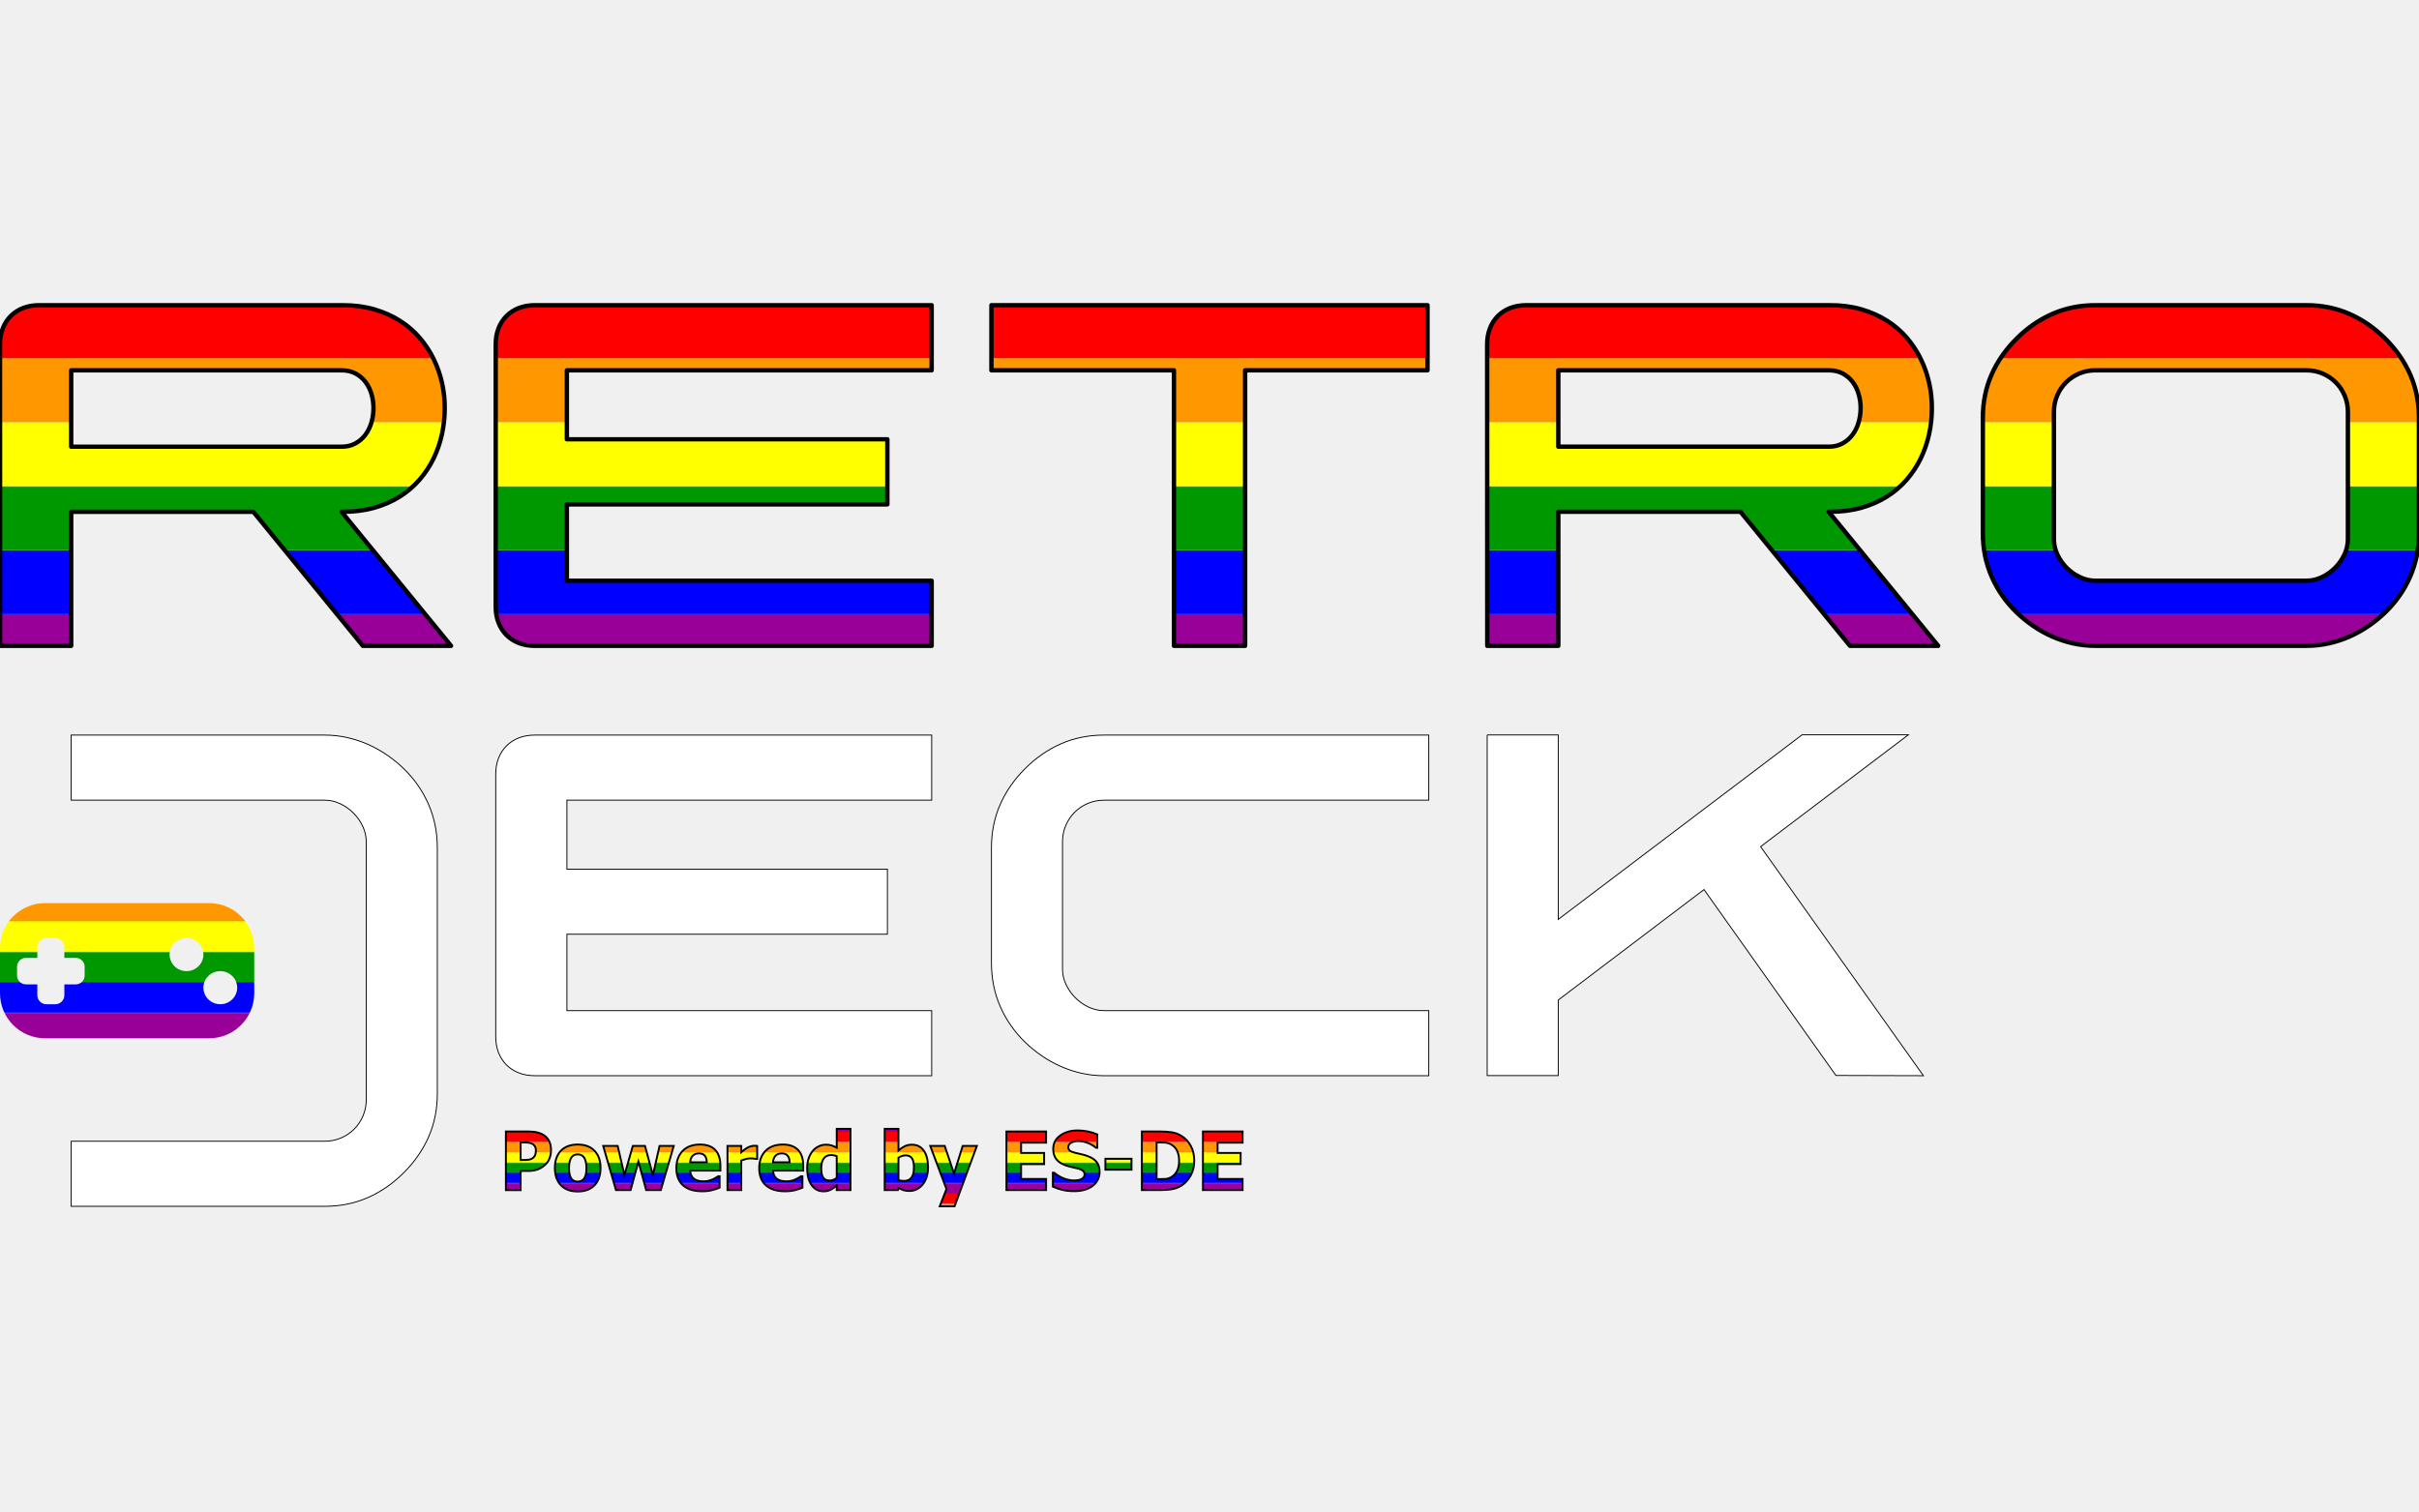
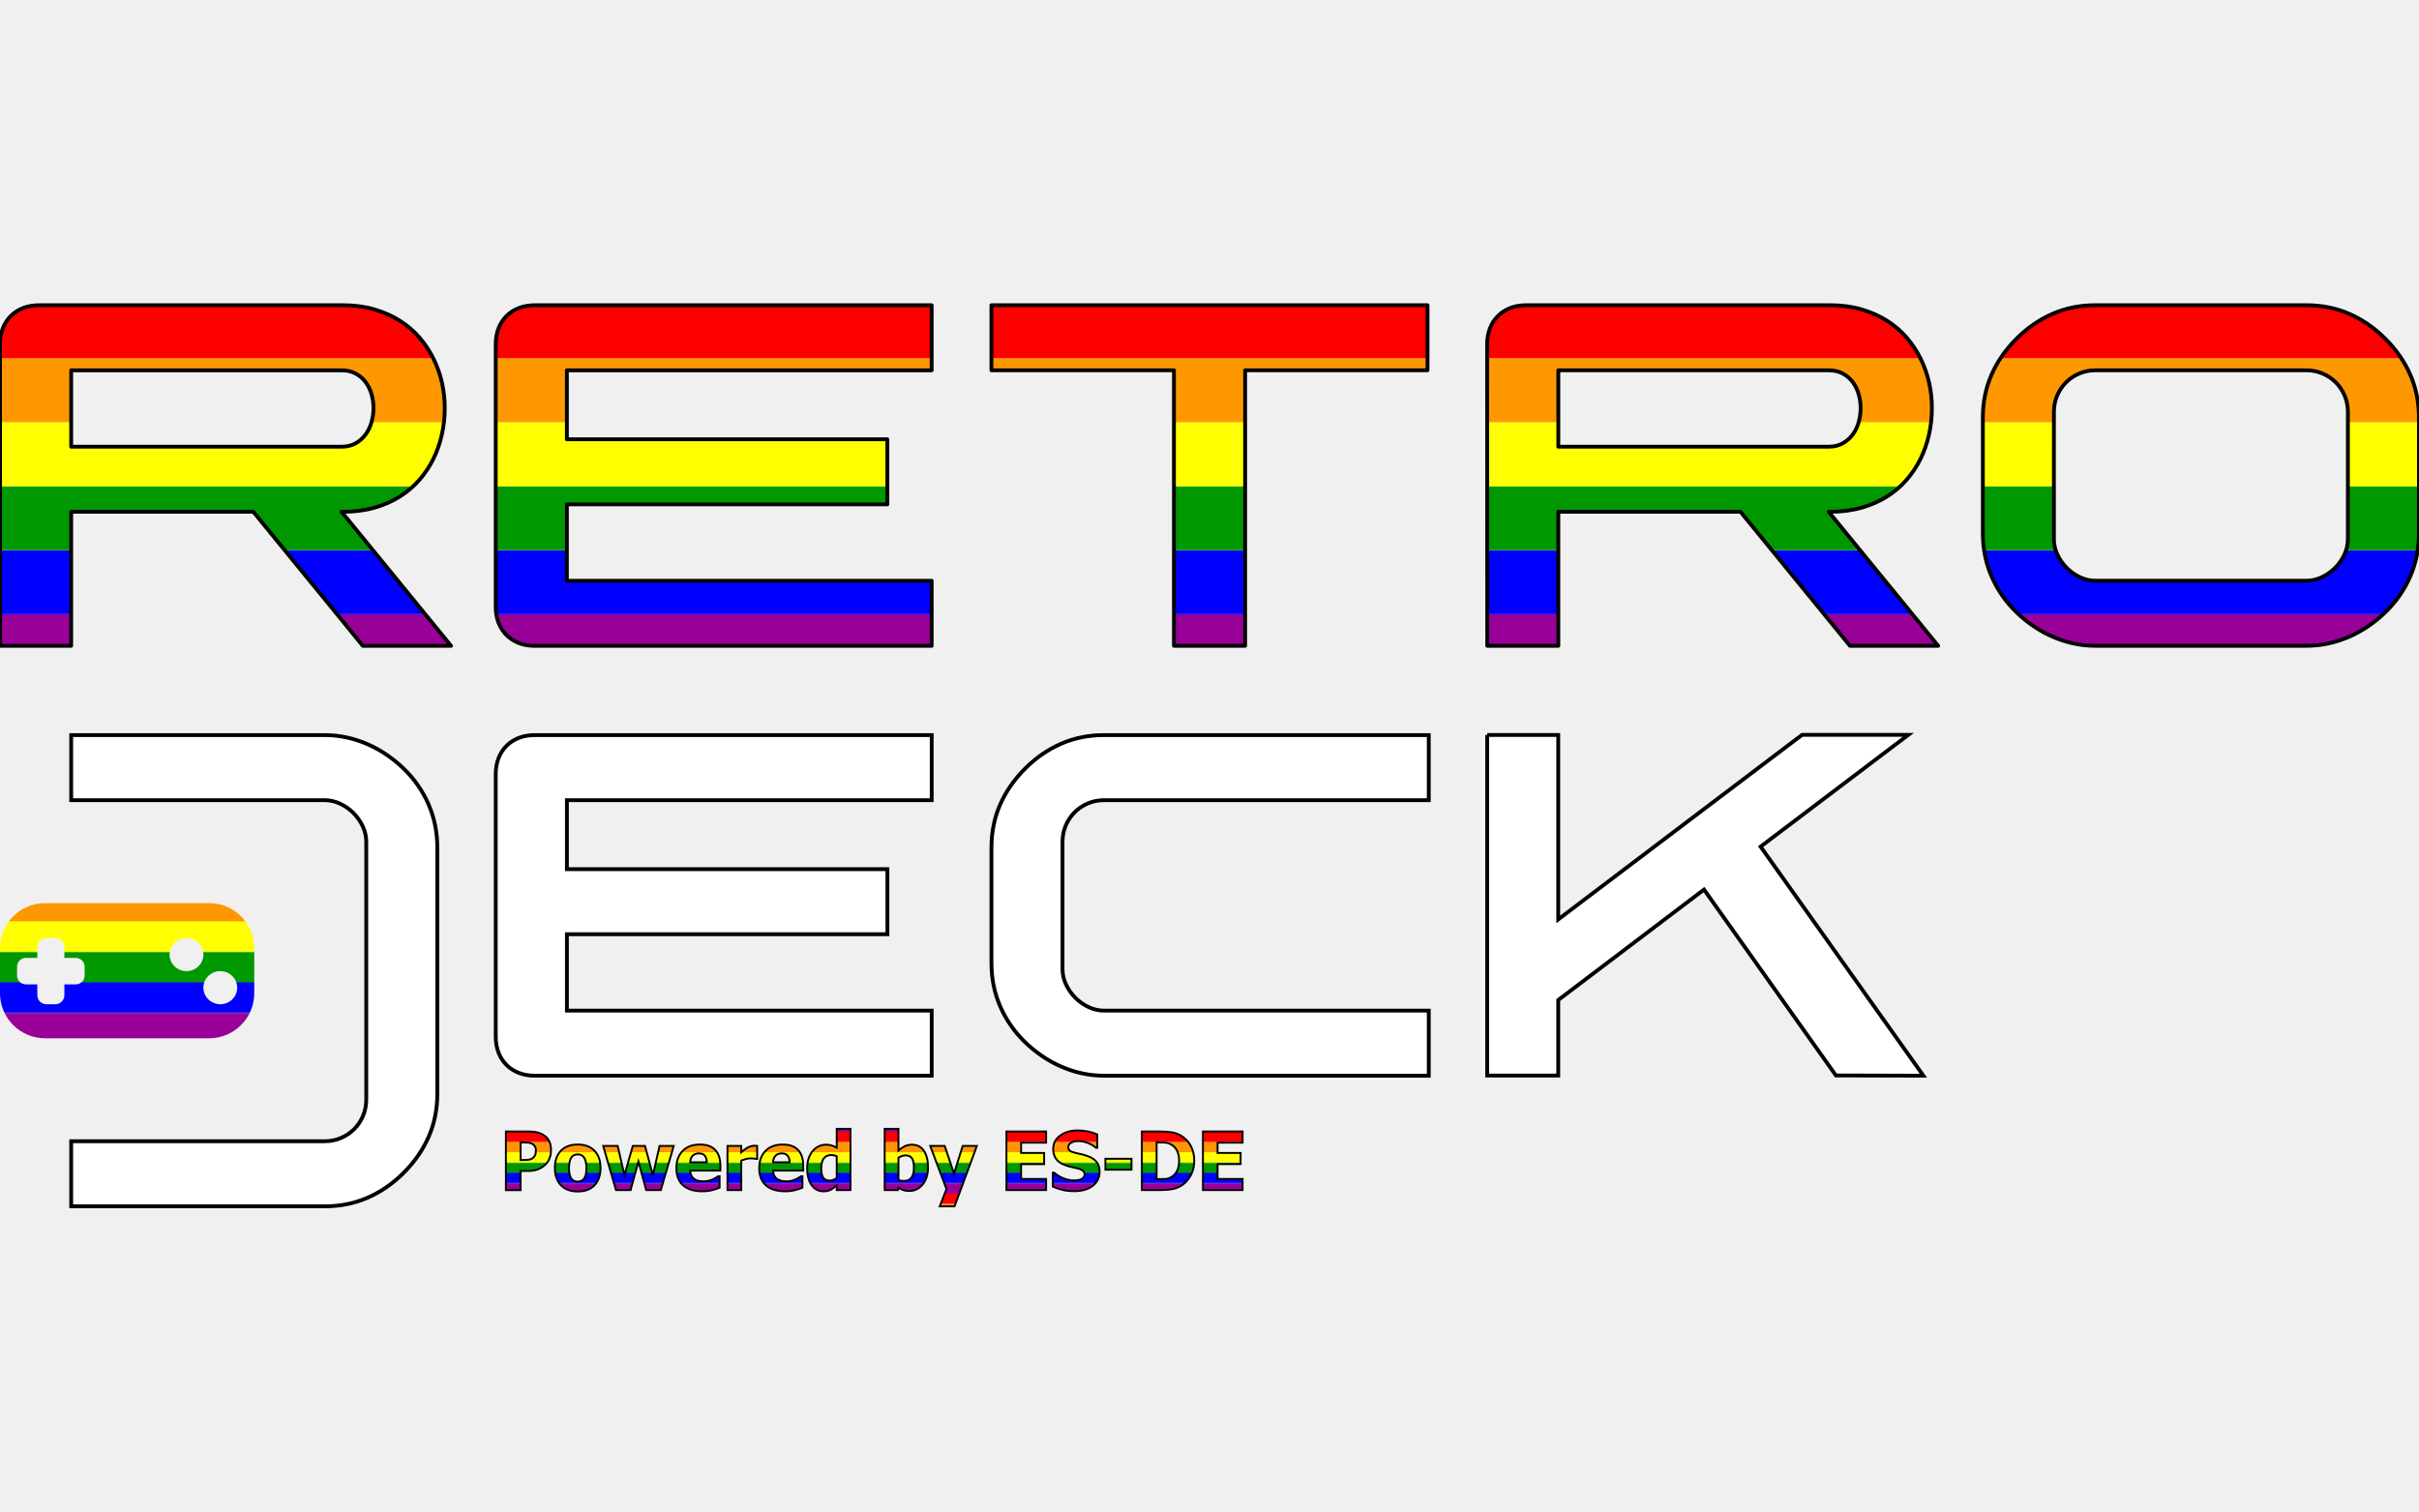
<svg xmlns="http://www.w3.org/2000/svg" xmlns:xlink="http://www.w3.org/1999/xlink" id="svg29" version="1.1" viewBox="0 0 1280 800" xml:space="preserve">
  <defs id="defs33">
    <pattern xlink:href="#pattern12103" id="pattern13657" patternTransform="matrix(0.362194,0,0,0.1609247,252.7877,598.9566)" />
    <pattern xlink:href="#pattern12103" id="pattern12124" patternTransform="rotate(1.1575076e-4,-114245660,-6200488.9)" />
    <linearGradient id="linearGradient8947" x1="44.404" x2="1324.4" y1="472.79" y2="472.79" gradientUnits="userSpaceOnUse">
      <stop id="stop8941" stop-color="#c957e6" offset="0" />
      <stop id="stop8943" stop-color="#1a9fff" offset="1" />
    </linearGradient>
    <pattern patternUnits="userSpaceOnUse" width="1279.94" height="203.315" patternTransform="translate(0.03222386,155.7187)" id="pattern12103">
      <g id="g11731" transform="scale(2.006804,0.4781686)" style="stroke-width:1.021">
        <rect id="rect8806" style="fill:#980098;stroke-width:1.021" height="70.866" width="637.8" y="354.33" x="1.2495e-05" />
        <rect id="rect8807" style="fill:#0000ff;stroke-width:1.021" height="70.866" width="637.8" y="283.46" x="1.2495e-05" />
        <rect id="rect9429" style="fill:#009800;stroke-width:1.021" height="70.866" width="637.8" y="212.6" x="1.2495e-05" />
        <rect id="rect10051" style="fill:#ffff00;stroke-width:1.021" height="70.866" width="637.8" y="141.73" x="1.2495e-05" />
        <rect id="rect10673" style="fill:#ff9800;stroke-width:1.021" height="70.866" width="637.8" y="70.866" x="0" />
        <rect id="rect11295" style="fill:#ff0000;stroke-width:1.021" height="70.866" width="637.8" y="0" x="1.2495e-05" />
      </g>
    </pattern>
  </defs>
  <linearGradient id="_Linear1" x2="1" gradientTransform="matrix(282.08 0 0 150 0 75)" gradientUnits="userSpaceOnUse">
    <stop id="stop2" stop-color="#c957e6" offset="0" />
    <stop id="stop4" stop-color="#c957e6" offset=".01" />
    <stop id="stop6" stop-color="#1a9fff" offset=".9" />
    <stop id="stop8" stop-color="#1a9fff" offset="1" />
  </linearGradient>
-   <g id="DECK" transform="matrix(.47693 0 0 .47693 1.1014e-13 161.54)" style="stroke:#000000;stroke-opacity:1">
-     <path id="path20" d="m1650 476.92h78.84v204.66l270.54-204.8h117.86l-163.89 124.06 180.62 254.2-97.06-0.27-146.34-206.28-161.73 122.58v83.835h-78.84v-378zm-512.74 37.395c12.06-12.06 25.4-21.285 40.03-27.675 14.62-6.39 30.53-9.585 47.72-9.585h360.18v72.225h-360.18c-6.39 0-12.4 1.192-18.02 3.577-5.63 2.385-10.53 5.67-14.72 9.855-4.18 4.185-7.47 9.09-9.85 14.715-2.39 5.625-3.58 11.633-3.58 18.023v141.21c0 5.94 1.3 11.677 3.92 17.212 2.61 5.535 6.05 10.44 10.32 14.715 4.28 4.275 9.18 7.718 14.72 10.328 5.53 2.61 11.27 3.915 17.21 3.915h360.18v72.225h-360.18c-8.55 0-16.85-0.9-24.91-2.7-8.05-1.8-15.79-4.343-23.22-7.628-7.42-3.285-14.47-7.222-21.12-11.812-6.66-4.59-12.83-9.63-18.5-15.12-11.79-11.43-20.95-24.593-27.47-39.488-6.53-14.895-9.79-30.982-9.79-48.262v-127.98c0-17.28 3.19-33.21 9.59-47.79 6.39-14.58 15.61-27.9 27.67-39.96zm-587.26 297.4v-291.33c0-6.48 1.035-12.375 3.105-17.685s5.018-9.878 8.842-13.703c3.826-3.825 8.393-6.772 13.703-8.842s11.205-3.105 17.685-3.105h440.36v72.225h-404.72v76.545h355.59v72.225h-355.59v84.78h404.72v72.225h-440.36c-6.48 0-12.375-1.035-17.685-3.105s-9.877-5.018-13.703-8.843c-3.824-3.825-6.772-8.392-8.842-13.702s-3.105-11.205-3.105-17.685zm-102.07 151.02c-12.06 12.06-25.403 21.285-40.028 27.675s-30.532 9.585-47.722 9.585h-281.2v-72.225h281.2c6.39 0 12.397-1.192 18.022-3.578 5.625-2.384 10.53-5.67 14.715-9.855s7.47-9.089 9.855-14.715c2.385-5.624 3.578-11.632 3.578-18.022v-286.15c0-5.94-1.305-11.678-3.915-17.213s-6.053-10.44-10.328-14.715-9.18-7.717-14.715-10.327-11.272-3.915-17.212-3.915h-281.2v-72.225h281.2c8.55 0 16.852 0.9 24.907 2.7s15.795 4.342 23.22 7.627 14.468 7.223 21.128 11.813 12.825 9.63 18.495 15.12c11.79 11.43 20.947 24.592 27.472 39.487s9.788 30.983 9.788 48.263v272.92c0 17.28-3.195 33.21-9.585 47.79s-15.615 27.9-27.675 39.96z" fill="#fff" style="stroke:#000000;stroke-opacity:1" />
+   <g id="DECK" transform="matrix(.47693 0 0 .47693 1.1014e-13 161.54)" style="stroke:#000000;stroke-opacity:1;stroke-width:4.244;stroke-dasharray:none">
+     <path id="path20" d="m1650 476.92h78.84v204.66l270.54-204.8h117.86l-163.89 124.06 180.62 254.2-97.06-0.27-146.34-206.28-161.73 122.58v83.835h-78.84v-378zm-512.74 37.395c12.06-12.06 25.4-21.285 40.03-27.675 14.62-6.39 30.53-9.585 47.72-9.585h360.18v72.225h-360.18c-6.39 0-12.4 1.192-18.02 3.577-5.63 2.385-10.53 5.67-14.72 9.855-4.18 4.185-7.47 9.09-9.85 14.715-2.39 5.625-3.58 11.633-3.58 18.023v141.21c0 5.94 1.3 11.677 3.92 17.212 2.61 5.535 6.05 10.44 10.32 14.715 4.28 4.275 9.18 7.718 14.72 10.328 5.53 2.61 11.27 3.915 17.21 3.915h360.18v72.225h-360.18c-8.55 0-16.85-0.9-24.91-2.7-8.05-1.8-15.79-4.343-23.22-7.628-7.42-3.285-14.47-7.222-21.12-11.812-6.66-4.59-12.83-9.63-18.5-15.12-11.79-11.43-20.95-24.593-27.47-39.488-6.53-14.895-9.79-30.982-9.79-48.262v-127.98c0-17.28 3.19-33.21 9.59-47.79 6.39-14.58 15.61-27.9 27.67-39.96zm-587.26 297.4v-291.33c0-6.48 1.035-12.375 3.105-17.685s5.018-9.878 8.842-13.703c3.826-3.825 8.393-6.772 13.703-8.842s11.205-3.105 17.685-3.105h440.36v72.225h-404.72v76.545h355.59v72.225h-355.59v84.78h404.72v72.225h-440.36c-6.48 0-12.375-1.035-17.685-3.105s-9.877-5.018-13.703-8.843c-3.824-3.825-6.772-8.392-8.842-13.702s-3.105-11.205-3.105-17.685zm-102.07 151.02c-12.06 12.06-25.403 21.285-40.028 27.675s-30.532 9.585-47.722 9.585h-281.2v-72.225h281.2c6.39 0 12.397-1.192 18.022-3.578 5.625-2.384 10.53-5.67 14.715-9.855s7.47-9.089 9.855-14.715c2.385-5.624 3.578-11.632 3.578-18.022v-286.15c0-5.94-1.305-11.678-3.915-17.213s-6.053-10.44-10.328-14.715-9.18-7.717-14.715-10.327-11.272-3.915-17.212-3.915h-281.2v-72.225h281.2c8.55 0 16.852 0.9 24.907 2.7s15.795 4.342 23.22 7.627 14.468 7.223 21.128 11.813 12.825 9.63 18.495 15.12c11.79 11.43 20.947 24.592 27.472 39.487s9.788 30.983 9.788 48.263v272.92c0 17.28-3.195 33.21-9.585 47.79s-15.615 27.9-27.675 39.96z" fill="#fff" style="stroke:#000000;stroke-opacity:1;stroke-width:4.244;stroke-dasharray:none" />
  </g>
  <g id="Gamepad" transform="matrix(.47693 0 0 .47693 1.1098e-13 477.99)">
    <path id="path23" d="m282.08 100c0 27.596-22.404 50-50 50h-182.08c-27.596 0-50-22.404-50-50v-50c0-27.596 22.404-50 50-50h182.08c27.596 0 50 22.404 50 50zm-240.67-39.201h-12.702c-5.406 0-9.794 4.389-9.794 9.794v9.794c0 5.405 4.388 9.793 9.794 9.793h12.702v12.036c0 5.519 4.481 10 10 10h10c5.52 0 10-4.481 10-10v-12.036h12.71c5.406 0 9.794-4.388 9.794-9.793v-9.794c0-5.405-4.388-9.794-9.794-9.794h-12.71v-12.036c0-5.519-4.48-10-10-10h-10c-5.519 0-10 4.481-10 10zm146.75-3.672c0 10.134 8.402 18.363 18.75 18.363s18.75-8.229 18.75-18.363c0-10.135-8.402-18.364-18.75-18.364s-18.75 8.229-18.75 18.364zm37.5 36.726c0 10.135 8.402 18.363 18.75 18.363s18.75-8.228 18.75-18.363-8.402-18.363-18.75-18.363-18.75 8.228-18.75 18.363z" fill="url(#_Linear1)" style="fill:url(#pattern12103);fill-opacity:1.0" />
  </g>
-   <g id="RETRO" transform="matrix(.47693 0 0 .47693 1.1014e-13 161.54)" style="stroke:#000000;stroke-opacity:1">
-     <g id="text750" transform="matrix(2.0967,0,0,2.0967,-93.103,-496.13)" fill="#008000" stroke-linecap="round" stroke-linejoin="round" stroke-width="2.315" style="white-space:pre;shape-inside:url(#rect752);fill:url(#pattern12124);fill-opacity:1;paint-order:fill markers stroke;stroke:#000000;stroke-opacity:1" aria-label="Powered by ES-DE Frontend">
-       <path id="path8936" d="m 1111.411,399.129 c -5.623,-5.451 -9.992,-11.729 -13.101,-18.833 -3.114,-7.104 -4.669,-14.776 -4.669,-23.018 v -61.037 c 0,-8.241 1.526,-15.839 4.574,-22.792 3.043,-6.954 7.445,-13.306 13.197,-19.058 5.752,-5.752 12.114,-10.151 19.092,-13.199 6.973,-3.048 14.561,-4.571 22.759,-4.571 h 111.52 c 8.198,0 15.786,1.524 22.759,4.571 6.978,3.048 13.34,7.447 19.092,13.199 5.752,5.752 10.154,12.104 13.201,19.058 3.043,6.954 4.569,14.551 4.569,22.792 v 61.037 c 0,8.241 -1.555,15.914 -4.669,23.018 -3.11,7.104 -7.478,13.382 -13.101,18.833 -2.704,2.618 -5.647,5.022 -8.818,7.211 -3.176,2.189 -6.539,4.067 -10.078,5.633 -3.544,1.567 -7.235,2.78 -11.074,3.638 -3.844,0.858 -7.803,1.288 -11.88,1.288 h -111.52 c -4.078,0 -8.036,-0.429 -11.88,-1.288 -3.839,-0.858 -7.531,-2.071 -11.074,-3.638 -3.539,-1.567 -6.901,-3.444 -10.073,-5.633 -3.176,-2.189 -6.119,-4.593 -8.823,-7.211 z m 19.831,-38.696 c 0,2.833 0.62,5.569 1.869,8.209 1.245,2.64 2.885,4.979 4.922,7.018 2.041,2.039 4.378,3.681 7.02,4.926 2.637,1.245 5.375,1.867 8.208,1.867 h 111.52 c 2.833,0 5.571,-0.622 8.208,-1.867 2.642,-1.245 4.979,-2.887 7.02,-4.926 2.037,-2.039 3.677,-4.378 4.927,-7.018 1.245,-2.64 1.865,-5.376 1.865,-8.209 v -67.347 c 0,-3.048 -0.568,-5.913 -1.707,-8.595 -1.135,-2.683 -2.704,-5.022 -4.698,-7.018 -1.998,-1.996 -4.335,-3.563 -7.02,-4.7 -2.68,-1.138 -5.547,-1.706 -8.594,-1.706 h -111.52 c -3.048,0 -5.914,0.568 -8.594,1.706 -2.685,1.137 -5.022,2.704 -7.02,4.7 -1.994,1.996 -3.563,4.335 -4.698,7.018 -1.14,2.682 -1.707,5.548 -1.707,8.595 z m -279.24,-123.81 h 160.77 c 6.052,0 11.58,0.73 16.578,2.189 5.003,1.459 9.51,3.455 13.521,5.988 4.016,2.533 7.512,5.537 10.497,9.014 2.981,3.477 5.461,7.243 7.435,11.3 1.974,4.056 3.458,8.305 4.44,12.748 0.992,4.443 1.459,8.918 1.421,13.425 0,4.593 -0.496,9.143 -1.483,13.65 -0.987,4.507 -2.47,8.788 -4.44,12.845 -1.974,4.056 -4.455,7.802 -7.44,11.236 -2.981,3.434 -6.467,6.406 -10.464,8.917 -3.987,2.511 -8.485,4.475 -13.488,5.891 -4.998,1.417 -10.526,2.125 -16.578,2.125 h -0.711 l 57.952,70.953 h -46.682 l -57.947,-70.953 h -96.383 v 70.953 h -37.606 l -0.062,-159.61 c 0,-3.091 0.496,-5.902 1.483,-8.434 0.982,-2.533 2.389,-4.711 4.216,-6.535 1.822,-1.825 4.001,-3.23 6.534,-4.218 2.533,-0.987 5.346,-1.481 8.437,-1.481 z m 160.06,74.88 c 2.795,0 5.237,-0.579 7.345,-1.738 2.099,-1.159 3.858,-2.683 5.28,-4.571 1.416,-1.889 2.475,-4.046 3.186,-6.471 0.706,-2.425 1.073,-4.904 1.092,-7.436 0.024,-2.533 -0.31,-5.012 -0.997,-7.437 -0.687,-2.425 -1.726,-4.582 -3.124,-6.471 -1.393,-1.889 -3.152,-3.412 -5.28,-4.571 -2.122,-1.159 -4.621,-1.738 -7.502,-1.738 h -143.06 v 40.434 z m -443.04,-40.434 v -34.446 h 230.76 v 34.446 h -96.511 v 145.83 h -37.668 v -145.83 z m -262.31,125.17 v -138.94 c 0,-3.091 0.494,-5.902 1.481,-8.434 0.987,-2.533 2.393,-4.711 4.217,-6.535 1.825,-1.824 4.003,-3.23 6.535,-4.217 2.533,-0.987 5.344,-1.481 8.434,-1.481 h 210.02 v 34.446 h -193.03 v 36.507 h 169.59 v 34.446 h -169.59 v 40.434 h 193.03 v 34.446 h -210.02 c -3.091,0 -5.902,-0.494 -8.434,-1.481 -2.533,-0.987 -4.711,-2.393 -6.535,-4.218 -1.824,-1.824 -3.23,-4.002 -4.217,-6.535 -0.987,-2.533 -1.481,-5.344 -1.481,-8.434 z m -241.64,-159.61 h 160.77 c 6.052,0 11.579,0.73 16.579,2.189 5.001,1.459 9.508,3.455 13.521,5.988 4.014,2.533 7.512,5.537 10.495,9.014 2.984,3.477 5.462,7.243 7.437,11.299 1.974,4.056 3.455,8.306 4.443,12.748 0.987,4.443 1.459,8.918 1.417,13.425 0,4.593 -0.494,9.143 -1.481,13.65 -0.987,4.507 -2.468,8.788 -4.443,12.845 -1.974,4.056 -4.453,7.802 -7.437,11.236 -2.983,3.434 -6.471,6.406 -10.462,8.917 -3.991,2.511 -8.488,4.475 -13.489,5.891 -5,1.417 -10.527,2.125 -16.579,2.125 h -0.708 l 57.947,70.953 h -46.679 l -57.947,-70.953 h -96.385 v 70.953 h -37.601 l -0.064,-159.61 c 0,-3.091 0.494,-5.902 1.481,-8.434 0.987,-2.533 2.393,-4.711 4.217,-6.535 1.825,-1.824 4.003,-3.23 6.535,-4.217 2.533,-0.987 5.344,-1.481 8.434,-1.481 z m 160.06,74.88 c 2.79,0 5.237,-0.579 7.34,-1.738 2.103,-1.159 3.863,-2.683 5.28,-4.571 1.417,-1.889 2.479,-4.046 3.187,-6.471 0.708,-2.425 1.074,-4.904 1.095,-7.436 0.022,-2.533 -0.311,-5.012 -0.998,-7.437 -0.687,-2.425 -1.727,-4.582 -3.123,-6.471 -1.395,-1.889 -3.155,-3.412 -5.28,-4.571 -2.125,-1.159 -4.625,-1.738 -7.501,-1.738 h -143.06 v 40.434 z" fill="url(#linearGradient8947)" style="fill:url(#pattern12124);fill-opacity:1;stroke:#000000;stroke-opacity:1" />
+   <g id="RETRO" transform="matrix(.47693 0 0 .47693 1.1014e-13 161.54)" style="stroke:#000000;stroke-opacity:1;stroke-width:4.244;stroke-dasharray:none">
+     <g id="text750" transform="matrix(2.0967,0,0,2.0967,-93.103,-496.13)" fill="#008000" stroke-linecap="round" stroke-linejoin="round" stroke-width="2.315" style="white-space:pre;shape-inside:url(#rect752);fill:url(#pattern12124);fill-opacity:1;paint-order:fill markers stroke;stroke:#000000;stroke-opacity:1;stroke-width:2.024;stroke-dasharray:none" aria-label="Powered by ES-DE Frontend">
+       <path id="path8936" d="m 1111.411,399.129 c -5.623,-5.451 -9.992,-11.729 -13.101,-18.833 -3.114,-7.104 -4.669,-14.776 -4.669,-23.018 v -61.037 c 0,-8.241 1.526,-15.839 4.574,-22.792 3.043,-6.954 7.445,-13.306 13.197,-19.058 5.752,-5.752 12.114,-10.151 19.092,-13.199 6.973,-3.048 14.561,-4.571 22.759,-4.571 h 111.52 c 8.198,0 15.786,1.524 22.759,4.571 6.978,3.048 13.34,7.447 19.092,13.199 5.752,5.752 10.154,12.104 13.201,19.058 3.043,6.954 4.569,14.551 4.569,22.792 v 61.037 c 0,8.241 -1.555,15.914 -4.669,23.018 -3.11,7.104 -7.478,13.382 -13.101,18.833 -2.704,2.618 -5.647,5.022 -8.818,7.211 -3.176,2.189 -6.539,4.067 -10.078,5.633 -3.544,1.567 -7.235,2.78 -11.074,3.638 -3.844,0.858 -7.803,1.288 -11.88,1.288 h -111.52 c -4.078,0 -8.036,-0.429 -11.88,-1.288 -3.839,-0.858 -7.531,-2.071 -11.074,-3.638 -3.539,-1.567 -6.901,-3.444 -10.073,-5.633 -3.176,-2.189 -6.119,-4.593 -8.823,-7.211 z m 19.831,-38.696 c 0,2.833 0.62,5.569 1.869,8.209 1.245,2.64 2.885,4.979 4.922,7.018 2.041,2.039 4.378,3.681 7.02,4.926 2.637,1.245 5.375,1.867 8.208,1.867 h 111.52 c 2.833,0 5.571,-0.622 8.208,-1.867 2.642,-1.245 4.979,-2.887 7.02,-4.926 2.037,-2.039 3.677,-4.378 4.927,-7.018 1.245,-2.64 1.865,-5.376 1.865,-8.209 v -67.347 c 0,-3.048 -0.568,-5.913 -1.707,-8.595 -1.135,-2.683 -2.704,-5.022 -4.698,-7.018 -1.998,-1.996 -4.335,-3.563 -7.02,-4.7 -2.68,-1.138 -5.547,-1.706 -8.594,-1.706 h -111.52 c -3.048,0 -5.914,0.568 -8.594,1.706 -2.685,1.137 -5.022,2.704 -7.02,4.7 -1.994,1.996 -3.563,4.335 -4.698,7.018 -1.14,2.682 -1.707,5.548 -1.707,8.595 z m -279.24,-123.81 h 160.77 c 6.052,0 11.58,0.73 16.578,2.189 5.003,1.459 9.51,3.455 13.521,5.988 4.016,2.533 7.512,5.537 10.497,9.014 2.981,3.477 5.461,7.243 7.435,11.3 1.974,4.056 3.458,8.305 4.44,12.748 0.992,4.443 1.459,8.918 1.421,13.425 0,4.593 -0.496,9.143 -1.483,13.65 -0.987,4.507 -2.47,8.788 -4.44,12.845 -1.974,4.056 -4.455,7.802 -7.44,11.236 -2.981,3.434 -6.467,6.406 -10.464,8.917 -3.987,2.511 -8.485,4.475 -13.488,5.891 -4.998,1.417 -10.526,2.125 -16.578,2.125 h -0.711 l 57.952,70.953 h -46.682 l -57.947,-70.953 h -96.383 v 70.953 h -37.606 l -0.062,-159.61 c 0,-3.091 0.496,-5.902 1.483,-8.434 0.982,-2.533 2.389,-4.711 4.216,-6.535 1.822,-1.825 4.001,-3.23 6.534,-4.218 2.533,-0.987 5.346,-1.481 8.437,-1.481 z m 160.06,74.88 c 2.795,0 5.237,-0.579 7.345,-1.738 2.099,-1.159 3.858,-2.683 5.28,-4.571 1.416,-1.889 2.475,-4.046 3.186,-6.471 0.706,-2.425 1.073,-4.904 1.092,-7.436 0.024,-2.533 -0.31,-5.012 -0.997,-7.437 -0.687,-2.425 -1.726,-4.582 -3.124,-6.471 -1.393,-1.889 -3.152,-3.412 -5.28,-4.571 -2.122,-1.159 -4.621,-1.738 -7.502,-1.738 h -143.06 v 40.434 z m -443.04,-40.434 v -34.446 h 230.76 v 34.446 h -96.511 v 145.83 h -37.668 v -145.83 z m -262.31,125.17 v -138.94 c 0,-3.091 0.494,-5.902 1.481,-8.434 0.987,-2.533 2.393,-4.711 4.217,-6.535 1.825,-1.824 4.003,-3.23 6.535,-4.217 2.533,-0.987 5.344,-1.481 8.434,-1.481 h 210.02 v 34.446 h -193.03 v 36.507 h 169.59 v 34.446 h -169.59 v 40.434 h 193.03 v 34.446 h -210.02 c -3.091,0 -5.902,-0.494 -8.434,-1.481 -2.533,-0.987 -4.711,-2.393 -6.535,-4.218 -1.824,-1.824 -3.23,-4.002 -4.217,-6.535 -0.987,-2.533 -1.481,-5.344 -1.481,-8.434 z m -241.64,-159.61 h 160.77 c 6.052,0 11.579,0.73 16.579,2.189 5.001,1.459 9.508,3.455 13.521,5.988 4.014,2.533 7.512,5.537 10.495,9.014 2.984,3.477 5.462,7.243 7.437,11.299 1.974,4.056 3.455,8.306 4.443,12.748 0.987,4.443 1.459,8.918 1.417,13.425 0,4.593 -0.494,9.143 -1.481,13.65 -0.987,4.507 -2.468,8.788 -4.443,12.845 -1.974,4.056 -4.453,7.802 -7.437,11.236 -2.983,3.434 -6.471,6.406 -10.462,8.917 -3.991,2.511 -8.488,4.475 -13.489,5.891 -5,1.417 -10.527,2.125 -16.579,2.125 h -0.708 l 57.947,70.953 h -46.679 l -57.947,-70.953 h -96.385 v 70.953 h -37.601 l -0.064,-159.61 c 0,-3.091 0.494,-5.902 1.481,-8.434 0.987,-2.533 2.393,-4.711 4.217,-6.535 1.825,-1.824 4.003,-3.23 6.535,-4.217 2.533,-0.987 5.344,-1.481 8.434,-1.481 z m 160.06,74.88 c 2.79,0 5.237,-0.579 7.34,-1.738 2.103,-1.159 3.863,-2.683 5.28,-4.571 1.417,-1.889 2.479,-4.046 3.187,-6.471 0.708,-2.425 1.074,-4.904 1.095,-7.436 0.022,-2.533 -0.311,-5.012 -0.998,-7.437 -0.687,-2.425 -1.727,-4.582 -3.123,-6.471 -1.395,-1.889 -3.155,-3.412 -5.28,-4.571 -2.125,-1.159 -4.625,-1.738 -7.501,-1.738 h -143.06 v 40.434 z" fill="url(#linearGradient8947)" style="fill:url(#pattern12124);fill-opacity:1;stroke:#000000;stroke-opacity:1;stroke-width:2.024;stroke-dasharray:none" />
    </g>
  </g>
  <path d="m 636.531,629.885 v -31.02 h 20.978 v 5.916 h -13.228 v 5.437 h 12.187 v 5.916 h -12.187 v 7.833 h 13.228 v 5.916 z m -4.604,-15.478 c 0,2.889 -0.632,5.479 -1.896,7.77 -1.264,2.278 -2.861,4.028 -4.792,5.25 -1.611,1.042 -3.368,1.715 -5.271,2.021 -1.889,0.292 -3.903,0.437 -6.041,0.437 h -9.708 v -31.02 h 9.625 c 2.181,0 4.222,0.139 6.125,0.417 1.903,0.278 3.687,0.951 5.354,2.021 2.042,1.306 3.653,3.069 4.833,5.291 1.181,2.208 1.771,4.812 1.771,7.812 z m -8,-0.062 c 0,-2.042 -0.354,-3.785 -1.062,-5.229 -0.694,-1.458 -1.771,-2.597 -3.229,-3.417 -1.056,-0.583 -2.167,-0.903 -3.333,-0.958 -1.153,-0.056 -2.535,-0.083 -4.146,-0.083 h -0.146 v 19.416 h 0.146 c 1.75,0 3.222,-0.028 4.417,-0.083 1.208,-0.069 2.354,-0.444 3.437,-1.125 1.278,-0.806 2.25,-1.917 2.917,-3.333 0.667,-1.417 1,-3.146 1,-5.187 z m -25.207,4.75 h -13.812 v -5.791 h 13.812 z m -30.332,11.354 c -2.375,0 -4.465,-0.229 -6.271,-0.687 -1.792,-0.458 -3.458,-1.028 -5,-1.708 v -7.375 h 0.708 c 1.556,1.319 3.271,2.333 5.146,3.042 1.875,0.708 3.694,1.062 5.458,1.062 0.444,0 1.028,-0.049 1.75,-0.146 0.736,-0.097 1.326,-0.25 1.771,-0.458 0.542,-0.236 1,-0.562 1.375,-0.979 0.375,-0.431 0.562,-0.993 0.562,-1.687 0,-0.778 -0.306,-1.41 -0.917,-1.896 -0.611,-0.486 -1.34,-0.84 -2.187,-1.062 -1.056,-0.278 -2.187,-0.542 -3.396,-0.792 -1.194,-0.25 -2.312,-0.556 -3.354,-0.917 -2.403,-0.847 -4.125,-1.986 -5.166,-3.417 -1.042,-1.431 -1.562,-3.222 -1.562,-5.375 0,-2.903 1.229,-5.25 3.687,-7.041 2.458,-1.806 5.528,-2.708 9.208,-2.708 1.847,0 3.68,0.188 5.5,0.562 1.833,0.375 3.472,0.882 4.917,1.521 v 7.083 h -0.687 c -1.153,-0.986 -2.562,-1.819 -4.229,-2.5 -1.653,-0.681 -3.354,-1.021 -5.104,-1.021 -0.681,0 -1.292,0.049 -1.833,0.146 -0.542,0.097 -1.111,0.285 -1.708,0.562 -0.486,0.222 -0.91,0.556 -1.271,1 -0.347,0.431 -0.521,0.917 -0.521,1.458 0,0.792 0.278,1.424 0.833,1.896 0.569,0.458 1.66,0.875 3.271,1.25 1.042,0.236 2.042,0.465 3,0.687 0.972,0.222 2.007,0.528 3.104,0.917 2.153,0.778 3.75,1.826 4.792,3.146 1.056,1.306 1.583,3.035 1.583,5.187 0,3.083 -1.215,5.562 -3.646,7.437 -2.417,1.875 -5.687,2.812 -9.812,2.812 z m -35.831,-0.562 v -31.02 h 20.978 v 5.916 h -13.228 v 5.437 h 12.187 v 5.916 h -12.187 v 7.833 h 13.228 v 5.916 z m -15.645,-23.395 -11.813,31.978 h -7.833 l 3.542,-9.145 -8.583,-22.832 h 7.666 l 4.917,14.666 4.604,-14.666 z m -33.312,11.521 c 0,-2.333 -0.354,-4 -1.062,-5 -0.708,-1 -1.799,-1.5 -3.271,-1.5 -0.653,0 -1.306,0.104 -1.958,0.312 -0.639,0.208 -1.271,0.521 -1.896,0.937 v 11.75 c 0.486,0.194 0.972,0.326 1.458,0.396 0.5,0.07 0.993,0.104 1.479,0.104 1.764,0 3.076,-0.583 3.937,-1.75 0.875,-1.167 1.312,-2.917 1.312,-5.25 z m 7.458,-0.146 c 0,3.722 -0.944,6.736 -2.833,9.041 -1.889,2.292 -4.229,3.437 -7.021,3.437 -1.167,0 -2.18,-0.132 -3.042,-0.396 -0.861,-0.264 -1.778,-0.674 -2.75,-1.229 l -0.312,1.167 h -6.979 v -32.416 h 7.291 v 11.458 c 1.069,-0.917 2.16,-1.66 3.271,-2.229 1.111,-0.569 2.396,-0.854 3.854,-0.854 2.722,0 4.819,1.062 6.291,3.187 1.486,2.125 2.229,5.069 2.229,8.833 z m -41.019,12.021 h -7.291 v -2.437 c -0.472,0.389 -1.014,0.806 -1.625,1.25 -0.597,0.444 -1.125,0.778 -1.583,1 -0.583,0.278 -1.16,0.486 -1.729,0.625 -0.569,0.139 -1.25,0.208 -2.042,0.208 -2.667,0 -4.778,-1.104 -6.333,-3.312 -1.556,-2.208 -2.333,-5.159 -2.333,-8.854 0,-2.042 0.264,-3.812 0.792,-5.312 0.528,-1.5 1.257,-2.805 2.187,-3.917 0.847,-1.014 1.875,-1.812 3.083,-2.396 1.208,-0.597 2.486,-0.896 3.833,-0.896 1.222,0 2.222,0.132 3,0.396 0.792,0.25 1.708,0.646 2.75,1.187 v -9.958 h 7.291 z m -7.291,-6.458 V 611.949 c -0.361,-0.181 -0.833,-0.326 -1.417,-0.437 -0.583,-0.125 -1.083,-0.187 -1.5,-0.187 -1.75,0 -3.069,0.611 -3.958,1.833 -0.875,1.222 -1.312,2.93 -1.312,5.125 0,2.305 0.347,3.972 1.042,5 0.708,1.028 1.847,1.542 3.417,1.542 0.639,0 1.285,-0.125 1.937,-0.375 0.653,-0.25 1.25,-0.59 1.792,-1.021 z m -27.332,7.083 c -4.417,0 -7.805,-1.056 -10.167,-3.167 -2.347,-2.111 -3.521,-5.118 -3.521,-9.02 0,-3.819 1.097,-6.868 3.292,-9.145 2.194,-2.278 5.264,-3.417 9.208,-3.417 3.583,0 6.278,0.965 8.083,2.896 1.806,1.931 2.708,4.694 2.708,8.291 v 2.625 h -15.978 c 0.069,1.083 0.299,1.993 0.687,2.729 0.389,0.722 0.903,1.299 1.542,1.729 0.625,0.431 1.354,0.743 2.187,0.937 0.833,0.181 1.743,0.271 2.729,0.271 0.847,0 1.681,-0.09 2.5,-0.271 0.819,-0.194 1.569,-0.444 2.25,-0.75 0.597,-0.264 1.146,-0.549 1.646,-0.854 0.514,-0.306 0.931,-0.576 1.25,-0.812 h 0.771 v 6.021 c -0.597,0.236 -1.146,0.458 -1.646,0.667 -0.486,0.194 -1.16,0.396 -2.021,0.604 -0.792,0.208 -1.611,0.368 -2.458,0.479 -0.833,0.125 -1.854,0.188 -3.062,0.188 z m 2.417,-15.332 c -0.042,-1.542 -0.403,-2.715 -1.083,-3.521 -0.667,-0.806 -1.694,-1.208 -3.083,-1.208 -1.417,0 -2.528,0.424 -3.333,1.271 -0.792,0.847 -1.229,2 -1.312,3.458 z m -17.187,-1.792 h -0.604 c -0.278,-0.097 -0.681,-0.167 -1.208,-0.208 -0.528,-0.056 -1.111,-0.083 -1.75,-0.083 -0.764,0 -1.569,0.111 -2.417,0.333 -0.833,0.222 -1.646,0.486 -2.437,0.792 v 15.666 h -7.291 v -23.395 h 7.291 v 3.354 c 0.333,-0.306 0.792,-0.687 1.375,-1.146 0.597,-0.472 1.139,-0.847 1.625,-1.125 0.528,-0.319 1.139,-0.59 1.833,-0.812 0.708,-0.236 1.375,-0.354 2,-0.354 0.236,0 0.5,0.007 0.792,0.021 0.292,0.014 0.556,0.035 0.792,0.062 z m -29.062,17.124 c -4.417,0 -7.805,-1.056 -10.167,-3.167 -2.347,-2.111 -3.521,-5.118 -3.521,-9.02 0,-3.819 1.097,-6.868 3.292,-9.145 2.194,-2.278 5.264,-3.417 9.208,-3.417 3.583,0 6.278,0.965 8.083,2.896 1.806,1.931 2.708,4.694 2.708,8.291 v 2.625 h -15.978 c 0.07,1.083 0.299,1.993 0.687,2.729 0.389,0.722 0.903,1.299 1.542,1.729 0.625,0.431 1.354,0.743 2.187,0.937 0.833,0.181 1.743,0.271 2.729,0.271 0.847,0 1.681,-0.09 2.5,-0.271 0.819,-0.194 1.569,-0.444 2.25,-0.75 0.597,-0.264 1.146,-0.549 1.646,-0.854 0.514,-0.306 0.931,-0.576 1.25,-0.812 h 0.771 v 6.021 c -0.597,0.236 -1.146,0.458 -1.646,0.667 -0.486,0.194 -1.16,0.396 -2.021,0.604 -0.792,0.208 -1.611,0.368 -2.458,0.479 -0.833,0.125 -1.854,0.188 -3.062,0.188 z m 2.417,-15.332 c -0.042,-1.542 -0.403,-2.715 -1.083,-3.521 -0.667,-0.806 -1.694,-1.208 -3.083,-1.208 -1.417,0 -2.528,0.424 -3.333,1.271 -0.792,0.847 -1.229,2 -1.312,3.458 z m -17.499,-8.687 -6.833,23.395 h -7.75 l -4.104,-15.124 -4.125,15.124 h -7.75 l -6.771,-23.395 h 7.666 l 3.583,15.478 4.437,-15.478 h 6.437 l 4.187,15.478 3.521,-15.478 z m -38.727,11.708 c 0,3.847 -1.056,6.882 -3.167,9.104 -2.097,2.208 -5.069,3.312 -8.916,3.312 -3.819,0 -6.791,-1.104 -8.916,-3.312 -2.111,-2.222 -3.167,-5.257 -3.167,-9.104 0,-3.889 1.056,-6.93 3.167,-9.125 2.125,-2.208 5.097,-3.312 8.916,-3.312 3.833,0 6.805,1.111 8.916,3.333 2.111,2.208 3.167,5.243 3.167,9.104 z m -7.479,0.042 c 0,-1.389 -0.118,-2.542 -0.354,-3.458 -0.222,-0.931 -0.535,-1.674 -0.937,-2.229 -0.431,-0.583 -0.917,-0.986 -1.458,-1.208 -0.542,-0.236 -1.16,-0.354 -1.854,-0.354 -0.653,0 -1.243,0.104 -1.771,0.312 -0.528,0.194 -1.014,0.576 -1.458,1.146 -0.417,0.542 -0.75,1.285 -1,2.229 -0.25,0.944 -0.375,2.132 -0.375,3.562 0,1.431 0.118,2.59 0.354,3.479 0.236,0.875 0.542,1.576 0.917,2.104 0.389,0.542 0.875,0.937 1.458,1.187 0.583,0.25 1.229,0.375 1.937,0.375 0.583,0 1.174,-0.125 1.771,-0.375 0.611,-0.25 1.097,-0.625 1.458,-1.125 0.431,-0.597 0.757,-1.312 0.979,-2.146 0.222,-0.847 0.333,-2.014 0.333,-3.5 z m -18.728,-9.583 c 0,1.444 -0.229,2.819 -0.687,4.125 -0.458,1.306 -1.118,2.396 -1.979,3.271 -0.528,0.542 -1.111,1.042 -1.75,1.5 -0.625,0.458 -1.319,0.847 -2.083,1.167 -0.764,0.319 -1.597,0.569 -2.5,0.75 -0.889,0.181 -1.889,0.271 -3,0.271 h -4.083 v 10.146 h -7.791 v -31.02 h 12.041 c 1.792,0 3.333,0.167 4.625,0.5 1.306,0.319 2.486,0.833 3.542,1.542 1.167,0.778 2.069,1.819 2.708,3.125 0.639,1.292 0.958,2.833 0.958,4.625 z m -8,0.187 c 0,-0.875 -0.208,-1.625 -0.625,-2.25 -0.417,-0.639 -0.917,-1.076 -1.5,-1.312 -0.736,-0.319 -1.444,-0.5 -2.125,-0.542 -0.667,-0.056 -1.576,-0.083 -2.729,-0.083 h -1.104 v 9.291 h 0.542 c 0.736,0 1.431,-0.007 2.083,-0.021 0.653,-0.014 1.222,-0.062 1.708,-0.146 0.417,-0.069 0.854,-0.201 1.312,-0.396 0.472,-0.208 0.833,-0.437 1.083,-0.687 0.528,-0.514 0.882,-1.049 1.062,-1.604 0.194,-0.556 0.292,-1.306 0.292,-2.25 z" style="fill:url(#pattern13657);fill-opacity:1;stroke-width:1;stroke:#000000;stroke-opacity:1" id="path13640" />
</svg>
